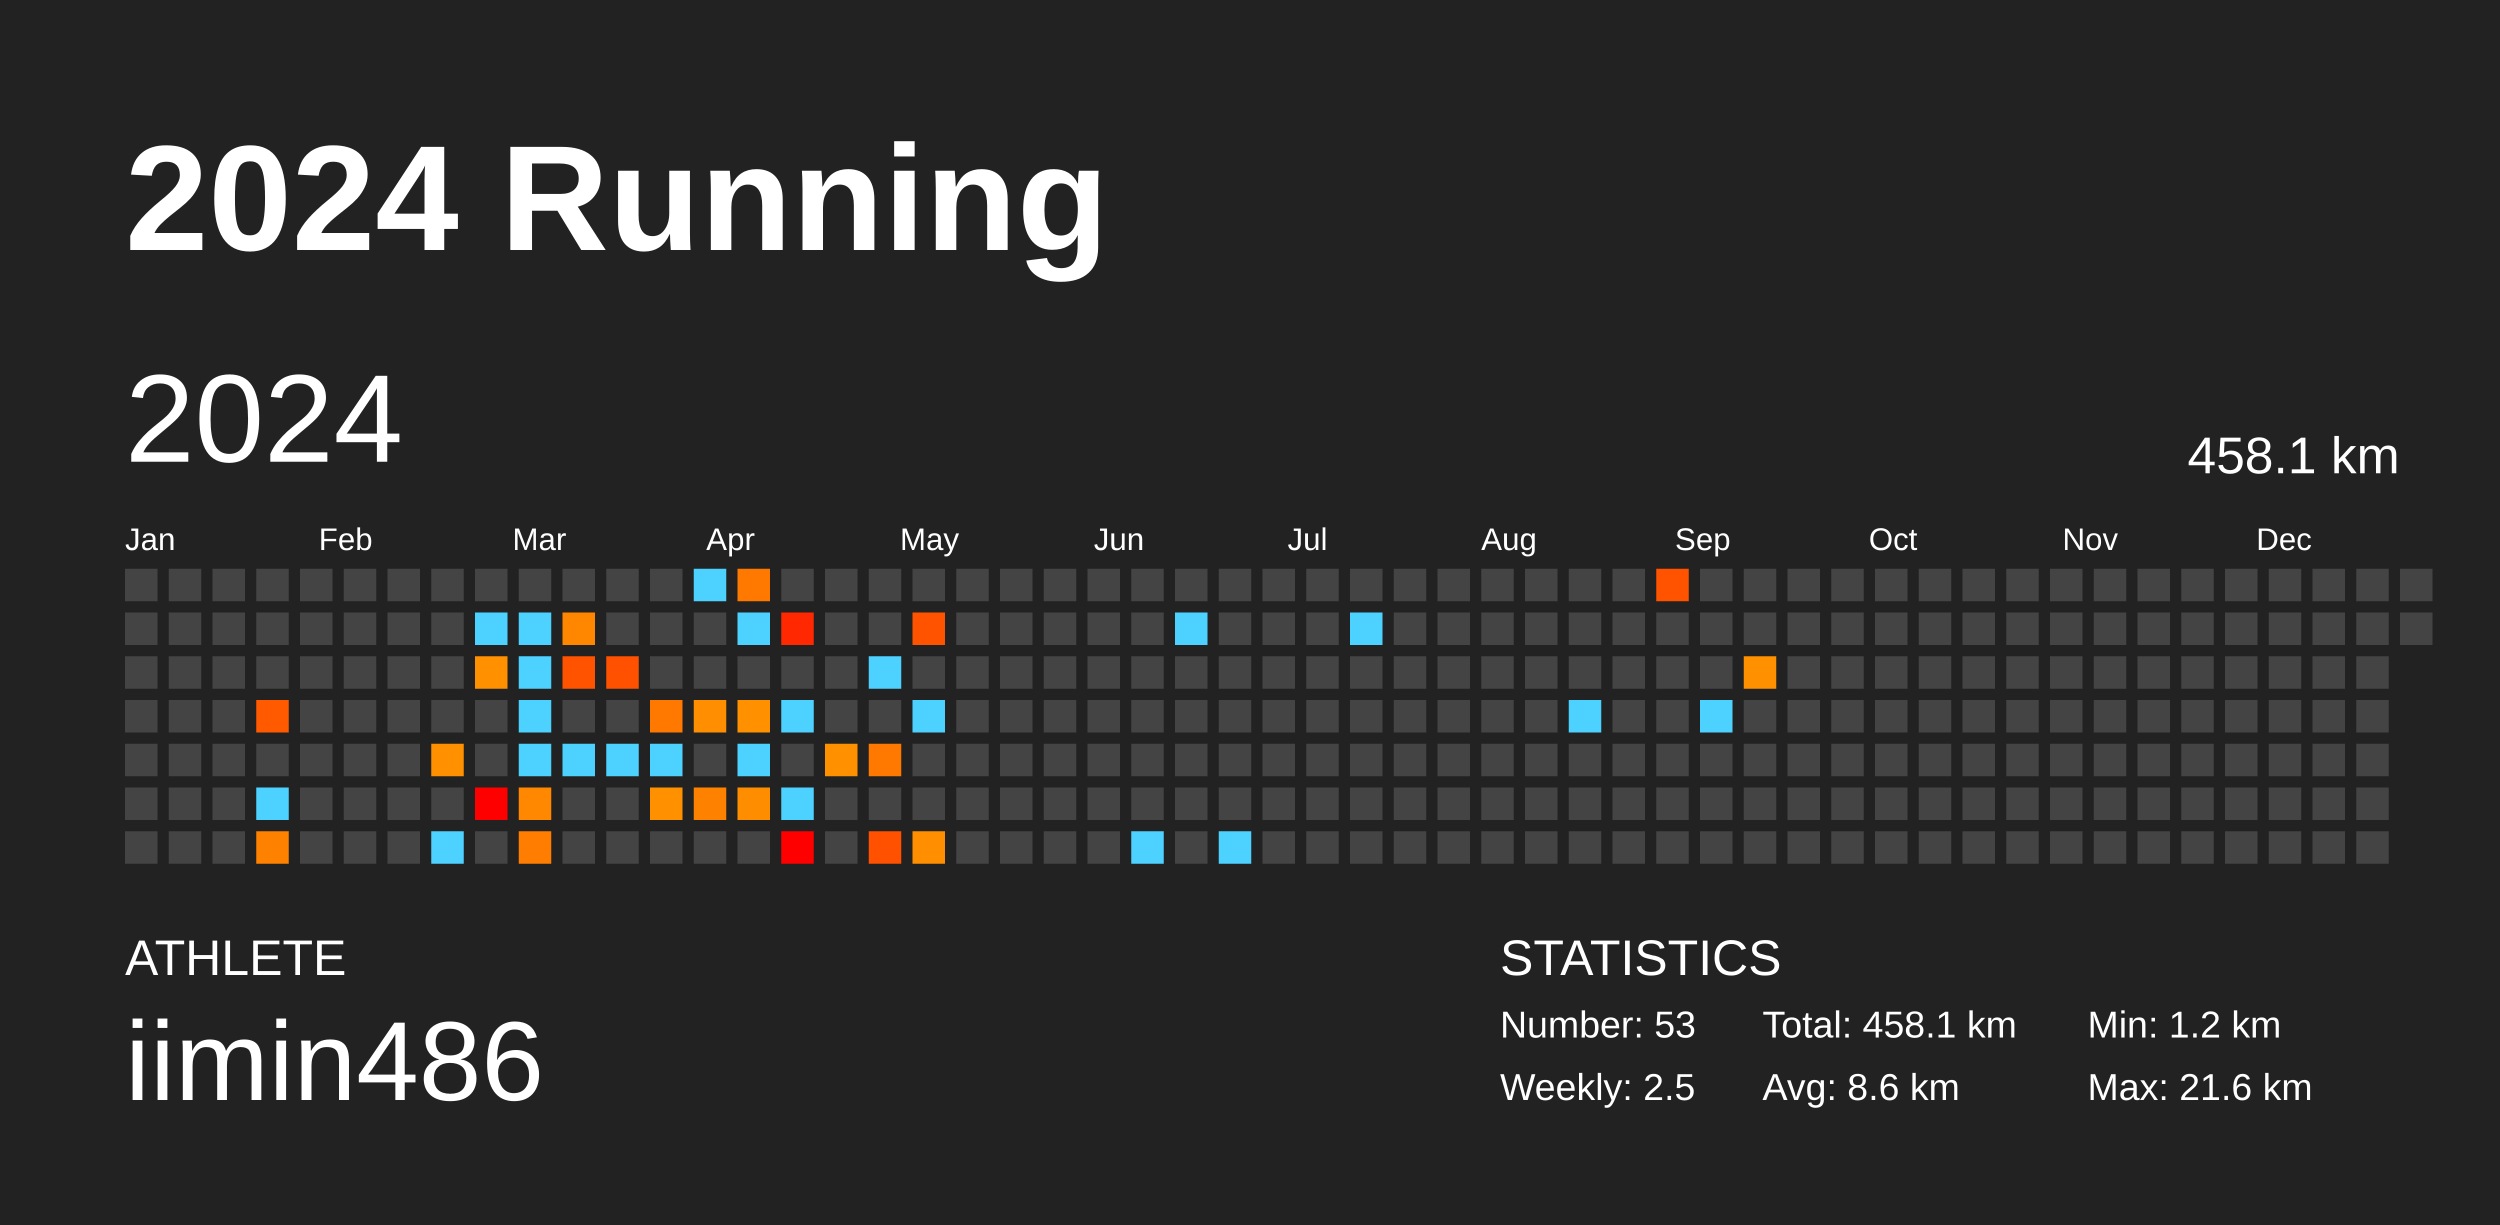
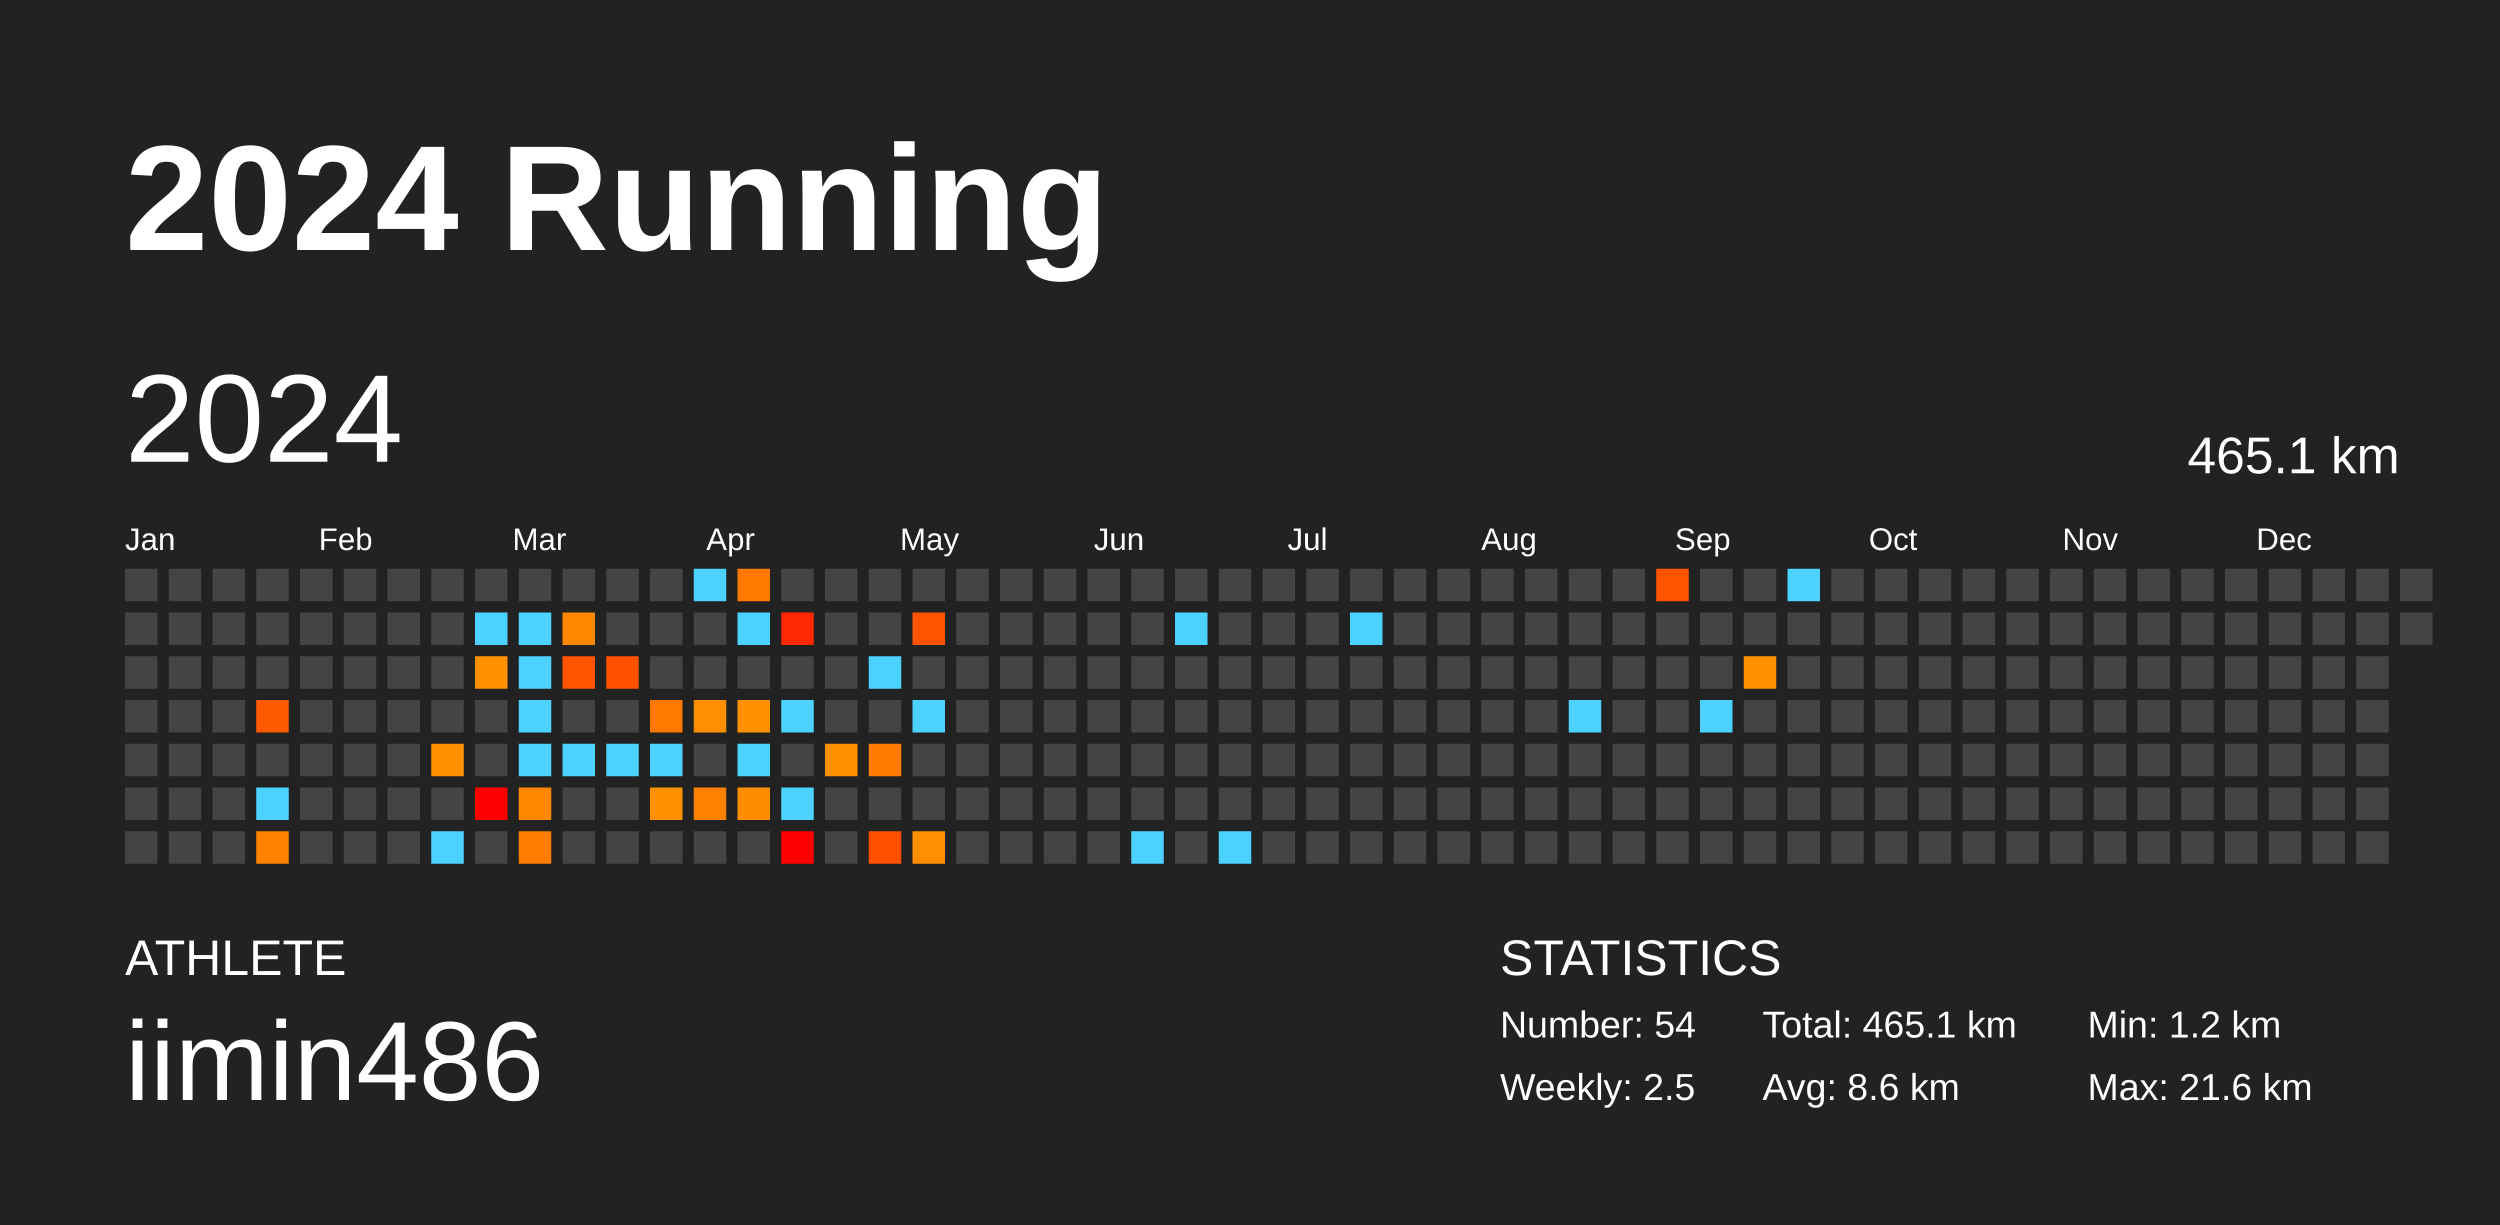
<svg xmlns="http://www.w3.org/2000/svg" baseProfile="full" height="98mm" version="1.1" viewBox="0,0,200,98" width="200mm">
  <defs />
  <rect fill="#222222" height="98" width="200" x="0" y="0" />
  <text fill="#FFFFFF" style="font-size:12px; font-family:Arial; font-weight:bold;" x="10" y="20">2024 Running</text>
  <text fill="#FFFFFF" style="font-size:4px; font-family:Arial" x="10" y="78">ATHLETE</text>
  <text fill="#FFFFFF" style="font-size:9px; font-family:Arial" x="10" y="88">iimin486</text>
  <text fill="#FFFFFF" style="font-size:4px; font-family:Arial" x="120" y="78">STATISTICS</text>
-   <text fill="#FFFFFF" style="font-size:3px; font-family:Arial" x="120" y="83">Number: 53</text>
+   <text fill="#FFFFFF" style="font-size:3px; font-family:Arial" x="120" y="83">Number: 54</text>
  <text fill="#FFFFFF" style="font-size:3px; font-family:Arial" x="120" y="88">Weekly: 2.5</text>
-   <text fill="#FFFFFF" style="font-size:3px; font-family:Arial" x="141" y="83">Total: 458.1 km</text>
+   <text fill="#FFFFFF" style="font-size:3px; font-family:Arial" x="141" y="83">Total: 465.1 km</text>
  <text fill="#FFFFFF" style="font-size:3px; font-family:Arial" x="141" y="88">Avg: 8.6 km</text>
  <text fill="#FFFFFF" style="font-size:3px; font-family:Arial" x="167" y="83">Min: 1.2 km</text>
  <text fill="#FFFFFF" style="font-size:3px; font-family:Arial" x="167" y="88">Max: 21.6 km</text>
  <text dominant-baseline="hanging" fill="#FFFFFF" style="font-size:10.0px; font-family:Arial;" x="10" y="30">2024</text>
-   <text dominant-baseline="hanging" fill="#FFFFFF" style="font-size:4.125px; font-family:Arial;" x="175" y="35">458.1 km</text>
+   <text dominant-baseline="hanging" fill="#FFFFFF" style="font-size:4.125px; font-family:Arial;" x="175" y="35">465.1 km</text>
  <text fill="#FFFFFF" style="font-size:2.5px; font-family:Arial" x="10.0" y="44">Jan</text>
  <text fill="#FFFFFF" style="font-size:2.5px; font-family:Arial" x="25.5" y="44">Feb</text>
  <text fill="#FFFFFF" style="font-size:2.5px; font-family:Arial" x="41.0" y="44">Mar</text>
  <text fill="#FFFFFF" style="font-size:2.5px; font-family:Arial" x="56.5" y="44">Apr</text>
  <text fill="#FFFFFF" style="font-size:2.5px; font-family:Arial" x="72.0" y="44">May</text>
  <text fill="#FFFFFF" style="font-size:2.5px; font-family:Arial" x="87.5" y="44">Jun</text>
  <text fill="#FFFFFF" style="font-size:2.5px; font-family:Arial" x="103.0" y="44">Jul</text>
  <text fill="#FFFFFF" style="font-size:2.5px; font-family:Arial" x="118.5" y="44">Aug</text>
  <text fill="#FFFFFF" style="font-size:2.5px; font-family:Arial" x="134.0" y="44">Sep</text>
  <text fill="#FFFFFF" style="font-size:2.5px; font-family:Arial" x="149.5" y="44">Oct</text>
  <text fill="#FFFFFF" style="font-size:2.5px; font-family:Arial" x="165.0" y="44">Nov</text>
  <text fill="#FFFFFF" style="font-size:2.5px; font-family:Arial" x="180.5" y="44">Dec</text>
  <rect fill="#444444" height="2.6" width="2.6" x="10.0" y="45.5" />
  <rect fill="#444444" height="2.6" width="2.6" x="10.0" y="49.0" />
  <rect fill="#444444" height="2.6" width="2.6" x="10.0" y="52.5" />
  <rect fill="#444444" height="2.6" width="2.6" x="10.0" y="56.0" />
  <rect fill="#444444" height="2.6" width="2.6" x="10.0" y="59.5" />
  <rect fill="#444444" height="2.6" width="2.6" x="10.0" y="63.0" />
  <rect fill="#444444" height="2.6" width="2.6" x="10.0" y="66.5" />
  <rect fill="#444444" height="2.6" width="2.6" x="13.5" y="45.5" />
  <rect fill="#444444" height="2.6" width="2.6" x="13.5" y="49.0" />
  <rect fill="#444444" height="2.6" width="2.6" x="13.5" y="52.5" />
  <rect fill="#444444" height="2.6" width="2.6" x="13.5" y="56.0" />
  <rect fill="#444444" height="2.6" width="2.6" x="13.5" y="59.5" />
  <rect fill="#444444" height="2.6" width="2.6" x="13.5" y="63.0" />
  <rect fill="#444444" height="2.6" width="2.6" x="13.5" y="66.5" />
  <rect fill="#444444" height="2.6" width="2.6" x="17.0" y="45.5" />
  <rect fill="#444444" height="2.6" width="2.6" x="17.0" y="49.0" />
  <rect fill="#444444" height="2.6" width="2.6" x="17.0" y="52.5" />
  <rect fill="#444444" height="2.6" width="2.6" x="17.0" y="56.0" />
  <rect fill="#444444" height="2.6" width="2.6" x="17.0" y="59.5" />
  <rect fill="#444444" height="2.6" width="2.6" x="17.0" y="63.0" />
  <rect fill="#444444" height="2.6" width="2.6" x="17.0" y="66.5" />
  <rect fill="#444444" height="2.6" width="2.6" x="20.5" y="45.5" />
  <rect fill="#444444" height="2.6" width="2.6" x="20.5" y="49.0" />
  <rect fill="#444444" height="2.6" width="2.6" x="20.5" y="52.5" />
  <rect fill="#ff5a00" height="2.6" width="2.6" x="20.5" y="56.0" />
  <rect fill="#444444" height="2.6" width="2.6" x="20.5" y="59.5" />
  <rect fill="#4dd2ff" height="2.6" width="2.6" x="20.5" y="63.0" />
  <rect fill="#ff8100" height="2.6" width="2.6" x="20.5" y="66.5" />
  <rect fill="#444444" height="2.6" width="2.6" x="24.0" y="45.5" />
  <rect fill="#444444" height="2.6" width="2.6" x="24.0" y="49.0" />
  <rect fill="#444444" height="2.6" width="2.6" x="24.0" y="52.5" />
  <rect fill="#444444" height="2.6" width="2.6" x="24.0" y="56.0" />
  <rect fill="#444444" height="2.6" width="2.6" x="24.0" y="59.5" />
  <rect fill="#444444" height="2.6" width="2.6" x="24.0" y="63.0" />
  <rect fill="#444444" height="2.6" width="2.6" x="24.0" y="66.5" />
  <rect fill="#444444" height="2.6" width="2.6" x="27.5" y="45.5" />
  <rect fill="#444444" height="2.6" width="2.6" x="27.5" y="49.0" />
  <rect fill="#444444" height="2.6" width="2.6" x="27.5" y="52.5" />
  <rect fill="#444444" height="2.6" width="2.6" x="27.5" y="56.0" />
  <rect fill="#444444" height="2.6" width="2.6" x="27.5" y="59.5" />
  <rect fill="#444444" height="2.6" width="2.6" x="27.5" y="63.0" />
  <rect fill="#444444" height="2.6" width="2.6" x="27.5" y="66.5" />
  <rect fill="#444444" height="2.6" width="2.6" x="31.0" y="45.5" />
  <rect fill="#444444" height="2.6" width="2.6" x="31.0" y="49.0" />
  <rect fill="#444444" height="2.6" width="2.6" x="31.0" y="52.5" />
  <rect fill="#444444" height="2.6" width="2.6" x="31.0" y="56.0" />
  <rect fill="#444444" height="2.6" width="2.6" x="31.0" y="59.5" />
  <rect fill="#444444" height="2.6" width="2.6" x="31.0" y="63.0" />
  <rect fill="#444444" height="2.6" width="2.6" x="31.0" y="66.5" />
  <rect fill="#444444" height="2.6" width="2.6" x="34.5" y="45.5" />
  <rect fill="#444444" height="2.6" width="2.6" x="34.5" y="49.0" />
  <rect fill="#444444" height="2.6" width="2.6" x="34.5" y="52.5" />
  <rect fill="#444444" height="2.6" width="2.6" x="34.5" y="56.0" />
  <rect fill="#ff9100" height="2.6" width="2.6" x="34.5" y="59.5" />
  <rect fill="#444444" height="2.6" width="2.6" x="34.5" y="63.0" />
  <rect fill="#4dd2ff" height="2.6" width="2.6" x="34.5" y="66.5" />
  <rect fill="#444444" height="2.6" width="2.6" x="38.0" y="45.5" />
  <rect fill="#4dd2ff" height="2.6" width="2.6" x="38.0" y="49.0" />
  <rect fill="#ff9000" height="2.6" width="2.6" x="38.0" y="52.5" />
  <rect fill="#444444" height="2.6" width="2.6" x="38.0" y="56.0" />
  <rect fill="#444444" height="2.6" width="2.6" x="38.0" y="59.5" />
  <rect fill="red" height="2.6" width="2.6" x="38.0" y="63.0" />
  <rect fill="#444444" height="2.6" width="2.6" x="38.0" y="66.5" />
  <rect fill="#444444" height="2.6" width="2.6" x="41.5" y="45.5" />
  <rect fill="#4dd2ff" height="2.6" width="2.6" x="41.5" y="49.0" />
  <rect fill="#4dd2ff" height="2.6" width="2.6" x="41.5" y="52.5" />
  <rect fill="#4dd2ff" height="2.6" width="2.6" x="41.5" y="56.0" />
  <rect fill="#4dd2ff" height="2.6" width="2.6" x="41.5" y="59.5" />
  <rect fill="#ff8800" height="2.6" width="2.6" x="41.5" y="63.0" />
  <rect fill="#ff7d00" height="2.6" width="2.6" x="41.5" y="66.5" />
  <rect fill="#444444" height="2.6" width="2.6" x="45.0" y="45.5" />
  <rect fill="#ff8700" height="2.6" width="2.6" x="45.0" y="49.0" />
  <rect fill="#ff5300" height="2.6" width="2.6" x="45.0" y="52.5" />
  <rect fill="#444444" height="2.6" width="2.6" x="45.0" y="56.0" />
  <rect fill="#4dd2ff" height="2.6" width="2.6" x="45.0" y="59.5" />
  <rect fill="#444444" height="2.6" width="2.6" x="45.0" y="63.0" />
  <rect fill="#444444" height="2.6" width="2.6" x="45.0" y="66.5" />
  <rect fill="#444444" height="2.6" width="2.6" x="48.5" y="45.5" />
  <rect fill="#444444" height="2.6" width="2.6" x="48.5" y="49.0" />
  <rect fill="#ff5100" height="2.6" width="2.6" x="48.5" y="52.5" />
  <rect fill="#444444" height="2.6" width="2.6" x="48.5" y="56.0" />
  <rect fill="#4dd2ff" height="2.6" width="2.6" x="48.5" y="59.5" />
  <rect fill="#444444" height="2.6" width="2.6" x="48.5" y="63.0" />
  <rect fill="#444444" height="2.6" width="2.6" x="48.5" y="66.5" />
  <rect fill="#444444" height="2.6" width="2.6" x="52.0" y="45.5" />
  <rect fill="#444444" height="2.6" width="2.6" x="52.0" y="49.0" />
  <rect fill="#444444" height="2.6" width="2.6" x="52.0" y="52.5" />
  <rect fill="#ff7800" height="2.6" width="2.6" x="52.0" y="56.0" />
  <rect fill="#4dd2ff" height="2.6" width="2.6" x="52.0" y="59.5" />
  <rect fill="#ff9100" height="2.6" width="2.6" x="52.0" y="63.0" />
  <rect fill="#444444" height="2.6" width="2.6" x="52.0" y="66.5" />
  <rect fill="#4dd2ff" height="2.6" width="2.6" x="55.5" y="45.5" />
  <rect fill="#444444" height="2.6" width="2.6" x="55.5" y="49.0" />
  <rect fill="#444444" height="2.6" width="2.6" x="55.5" y="52.5" />
  <rect fill="#ff8f00" height="2.6" width="2.6" x="55.5" y="56.0" />
  <rect fill="#444444" height="2.6" width="2.6" x="55.5" y="59.5" />
  <rect fill="#ff8100" height="2.6" width="2.6" x="55.5" y="63.0" />
  <rect fill="#444444" height="2.6" width="2.6" x="55.5" y="66.5" />
  <rect fill="#ff7800" height="2.6" width="2.6" x="59.0" y="45.5" />
  <rect fill="#4dd2ff" height="2.6" width="2.6" x="59.0" y="49.0" />
  <rect fill="#444444" height="2.6" width="2.6" x="59.0" y="52.5" />
  <rect fill="#ff9100" height="2.6" width="2.6" x="59.0" y="56.0" />
  <rect fill="#4dd2ff" height="2.6" width="2.6" x="59.0" y="59.5" />
  <rect fill="#ff8d00" height="2.6" width="2.6" x="59.0" y="63.0" />
  <rect fill="#444444" height="2.6" width="2.6" x="59.0" y="66.5" />
  <rect fill="#444444" height="2.6" width="2.6" x="62.5" y="45.5" />
  <rect fill="#ff2800" height="2.6" width="2.6" x="62.5" y="49.0" />
  <rect fill="#444444" height="2.6" width="2.6" x="62.5" y="52.5" />
  <rect fill="#4dd2ff" height="2.6" width="2.6" x="62.5" y="56.0" />
  <rect fill="#444444" height="2.6" width="2.6" x="62.5" y="59.5" />
  <rect fill="#4dd2ff" height="2.6" width="2.6" x="62.5" y="63.0" />
  <rect fill="red" height="2.6" width="2.6" x="62.5" y="66.5" />
  <rect fill="#444444" height="2.6" width="2.6" x="66.0" y="45.5" />
  <rect fill="#444444" height="2.6" width="2.6" x="66.0" y="49.0" />
  <rect fill="#444444" height="2.6" width="2.6" x="66.0" y="52.5" />
  <rect fill="#444444" height="2.6" width="2.6" x="66.0" y="56.0" />
  <rect fill="#ff9100" height="2.6" width="2.6" x="66.0" y="59.5" />
  <rect fill="#444444" height="2.6" width="2.6" x="66.0" y="63.0" />
  <rect fill="#444444" height="2.6" width="2.6" x="66.0" y="66.5" />
  <rect fill="#444444" height="2.6" width="2.6" x="69.5" y="45.5" />
  <rect fill="#444444" height="2.6" width="2.6" x="69.5" y="49.0" />
  <rect fill="#4dd2ff" height="2.6" width="2.6" x="69.5" y="52.5" />
  <rect fill="#444444" height="2.6" width="2.6" x="69.5" y="56.0" />
  <rect fill="#ff7800" height="2.6" width="2.6" x="69.5" y="59.5" />
  <rect fill="#444444" height="2.6" width="2.6" x="69.5" y="63.0" />
  <rect fill="#ff5100" height="2.6" width="2.6" x="69.5" y="66.5" />
  <rect fill="#444444" height="2.6" width="2.6" x="73.0" y="45.5" />
  <rect fill="#ff5300" height="2.6" width="2.6" x="73.0" y="49.0" />
  <rect fill="#444444" height="2.6" width="2.6" x="73.0" y="52.5" />
  <rect fill="#4dd2ff" height="2.6" width="2.6" x="73.0" y="56.0" />
  <rect fill="#444444" height="2.6" width="2.6" x="73.0" y="59.5" />
  <rect fill="#444444" height="2.6" width="2.6" x="73.0" y="63.0" />
  <rect fill="#ff8f00" height="2.6" width="2.6" x="73.0" y="66.5" />
  <rect fill="#444444" height="2.6" width="2.6" x="76.5" y="45.5" />
  <rect fill="#444444" height="2.6" width="2.6" x="76.5" y="49.0" />
  <rect fill="#444444" height="2.6" width="2.6" x="76.5" y="52.5" />
  <rect fill="#444444" height="2.6" width="2.6" x="76.5" y="56.0" />
  <rect fill="#444444" height="2.6" width="2.6" x="76.5" y="59.5" />
  <rect fill="#444444" height="2.6" width="2.6" x="76.5" y="63.0" />
  <rect fill="#444444" height="2.6" width="2.6" x="76.5" y="66.5" />
  <rect fill="#444444" height="2.6" width="2.6" x="80.0" y="45.5" />
  <rect fill="#444444" height="2.6" width="2.6" x="80.0" y="49.0" />
  <rect fill="#444444" height="2.6" width="2.6" x="80.0" y="52.5" />
  <rect fill="#444444" height="2.6" width="2.6" x="80.0" y="56.0" />
  <rect fill="#444444" height="2.6" width="2.6" x="80.0" y="59.5" />
  <rect fill="#444444" height="2.6" width="2.6" x="80.0" y="63.0" />
  <rect fill="#444444" height="2.6" width="2.6" x="80.0" y="66.5" />
  <rect fill="#444444" height="2.6" width="2.6" x="83.5" y="45.5" />
  <rect fill="#444444" height="2.6" width="2.6" x="83.5" y="49.0" />
  <rect fill="#444444" height="2.6" width="2.6" x="83.5" y="52.5" />
  <rect fill="#444444" height="2.6" width="2.6" x="83.5" y="56.0" />
  <rect fill="#444444" height="2.6" width="2.6" x="83.5" y="59.5" />
  <rect fill="#444444" height="2.6" width="2.6" x="83.5" y="63.0" />
  <rect fill="#444444" height="2.6" width="2.6" x="83.5" y="66.5" />
  <rect fill="#444444" height="2.6" width="2.6" x="87.0" y="45.5" />
  <rect fill="#444444" height="2.6" width="2.6" x="87.0" y="49.0" />
  <rect fill="#444444" height="2.6" width="2.6" x="87.0" y="52.5" />
  <rect fill="#444444" height="2.6" width="2.6" x="87.0" y="56.0" />
  <rect fill="#444444" height="2.6" width="2.6" x="87.0" y="59.5" />
  <rect fill="#444444" height="2.6" width="2.6" x="87.0" y="63.0" />
  <rect fill="#444444" height="2.6" width="2.6" x="87.0" y="66.5" />
  <rect fill="#444444" height="2.6" width="2.6" x="90.5" y="45.5" />
  <rect fill="#444444" height="2.6" width="2.6" x="90.5" y="49.0" />
  <rect fill="#444444" height="2.6" width="2.6" x="90.5" y="52.5" />
  <rect fill="#444444" height="2.6" width="2.6" x="90.5" y="56.0" />
  <rect fill="#444444" height="2.6" width="2.6" x="90.5" y="59.5" />
  <rect fill="#444444" height="2.6" width="2.6" x="90.5" y="63.0" />
  <rect fill="#4dd2ff" height="2.6" width="2.6" x="90.5" y="66.5" />
  <rect fill="#444444" height="2.6" width="2.6" x="94.0" y="45.5" />
  <rect fill="#4dd2ff" height="2.6" width="2.6" x="94.0" y="49.0" />
  <rect fill="#444444" height="2.6" width="2.6" x="94.0" y="52.5" />
  <rect fill="#444444" height="2.6" width="2.6" x="94.0" y="56.0" />
  <rect fill="#444444" height="2.6" width="2.6" x="94.0" y="59.5" />
  <rect fill="#444444" height="2.6" width="2.6" x="94.0" y="63.0" />
  <rect fill="#444444" height="2.6" width="2.6" x="94.0" y="66.5" />
  <rect fill="#444444" height="2.6" width="2.6" x="97.5" y="45.5" />
  <rect fill="#444444" height="2.6" width="2.6" x="97.5" y="49.0" />
  <rect fill="#444444" height="2.6" width="2.6" x="97.5" y="52.5" />
  <rect fill="#444444" height="2.6" width="2.6" x="97.5" y="56.0" />
  <rect fill="#444444" height="2.6" width="2.6" x="97.5" y="59.5" />
  <rect fill="#444444" height="2.6" width="2.6" x="97.5" y="63.0" />
  <rect fill="#4dd2ff" height="2.6" width="2.6" x="97.5" y="66.5" />
  <rect fill="#444444" height="2.6" width="2.6" x="101.0" y="45.5" />
  <rect fill="#444444" height="2.6" width="2.6" x="101.0" y="49.0" />
  <rect fill="#444444" height="2.6" width="2.6" x="101.0" y="52.5" />
  <rect fill="#444444" height="2.6" width="2.6" x="101.0" y="56.0" />
  <rect fill="#444444" height="2.6" width="2.6" x="101.0" y="59.5" />
  <rect fill="#444444" height="2.6" width="2.6" x="101.0" y="63.0" />
  <rect fill="#444444" height="2.6" width="2.6" x="101.0" y="66.5" />
  <rect fill="#444444" height="2.6" width="2.6" x="104.5" y="45.5" />
  <rect fill="#444444" height="2.6" width="2.6" x="104.5" y="49.0" />
  <rect fill="#444444" height="2.6" width="2.6" x="104.5" y="52.5" />
  <rect fill="#444444" height="2.6" width="2.6" x="104.5" y="56.0" />
  <rect fill="#444444" height="2.6" width="2.6" x="104.5" y="59.5" />
  <rect fill="#444444" height="2.6" width="2.6" x="104.5" y="63.0" />
  <rect fill="#444444" height="2.6" width="2.6" x="104.5" y="66.5" />
  <rect fill="#444444" height="2.6" width="2.6" x="108.0" y="45.5" />
  <rect fill="#4dd2ff" height="2.6" width="2.6" x="108.0" y="49.0" />
  <rect fill="#444444" height="2.6" width="2.6" x="108.0" y="52.5" />
  <rect fill="#444444" height="2.6" width="2.6" x="108.0" y="56.0" />
  <rect fill="#444444" height="2.6" width="2.6" x="108.0" y="59.5" />
  <rect fill="#444444" height="2.6" width="2.6" x="108.0" y="63.0" />
  <rect fill="#444444" height="2.6" width="2.6" x="108.0" y="66.5" />
  <rect fill="#444444" height="2.6" width="2.6" x="111.5" y="45.5" />
  <rect fill="#444444" height="2.6" width="2.6" x="111.5" y="49.0" />
  <rect fill="#444444" height="2.6" width="2.6" x="111.5" y="52.5" />
  <rect fill="#444444" height="2.6" width="2.6" x="111.5" y="56.0" />
  <rect fill="#444444" height="2.6" width="2.6" x="111.5" y="59.5" />
  <rect fill="#444444" height="2.6" width="2.6" x="111.5" y="63.0" />
  <rect fill="#444444" height="2.6" width="2.6" x="111.5" y="66.5" />
  <rect fill="#444444" height="2.6" width="2.6" x="115.0" y="45.5" />
  <rect fill="#444444" height="2.6" width="2.6" x="115.0" y="49.0" />
  <rect fill="#444444" height="2.6" width="2.6" x="115.0" y="52.5" />
  <rect fill="#444444" height="2.6" width="2.6" x="115.0" y="56.0" />
  <rect fill="#444444" height="2.6" width="2.6" x="115.0" y="59.5" />
  <rect fill="#444444" height="2.6" width="2.6" x="115.0" y="63.0" />
  <rect fill="#444444" height="2.6" width="2.6" x="115.0" y="66.5" />
  <rect fill="#444444" height="2.6" width="2.6" x="118.5" y="45.5" />
  <rect fill="#444444" height="2.6" width="2.6" x="118.5" y="49.0" />
  <rect fill="#444444" height="2.6" width="2.6" x="118.5" y="52.5" />
  <rect fill="#444444" height="2.6" width="2.6" x="118.5" y="56.0" />
  <rect fill="#444444" height="2.6" width="2.6" x="118.5" y="59.5" />
  <rect fill="#444444" height="2.6" width="2.6" x="118.5" y="63.0" />
  <rect fill="#444444" height="2.6" width="2.6" x="118.5" y="66.5" />
  <rect fill="#444444" height="2.6" width="2.6" x="122.0" y="45.5" />
  <rect fill="#444444" height="2.6" width="2.6" x="122.0" y="49.0" />
  <rect fill="#444444" height="2.6" width="2.6" x="122.0" y="52.5" />
  <rect fill="#444444" height="2.6" width="2.6" x="122.0" y="56.0" />
  <rect fill="#444444" height="2.6" width="2.6" x="122.0" y="59.5" />
  <rect fill="#444444" height="2.6" width="2.6" x="122.0" y="63.0" />
  <rect fill="#444444" height="2.6" width="2.6" x="122.0" y="66.5" />
  <rect fill="#444444" height="2.6" width="2.6" x="125.5" y="45.5" />
  <rect fill="#444444" height="2.6" width="2.6" x="125.5" y="49.0" />
  <rect fill="#444444" height="2.6" width="2.6" x="125.5" y="52.5" />
  <rect fill="#4dd2ff" height="2.6" width="2.6" x="125.5" y="56.0" />
  <rect fill="#444444" height="2.6" width="2.6" x="125.5" y="59.5" />
  <rect fill="#444444" height="2.6" width="2.6" x="125.5" y="63.0" />
  <rect fill="#444444" height="2.6" width="2.6" x="125.5" y="66.5" />
  <rect fill="#444444" height="2.6" width="2.6" x="129.0" y="45.5" />
  <rect fill="#444444" height="2.6" width="2.6" x="129.0" y="49.0" />
  <rect fill="#444444" height="2.6" width="2.6" x="129.0" y="52.5" />
  <rect fill="#444444" height="2.6" width="2.6" x="129.0" y="56.0" />
  <rect fill="#444444" height="2.6" width="2.6" x="129.0" y="59.5" />
  <rect fill="#444444" height="2.6" width="2.6" x="129.0" y="63.0" />
  <rect fill="#444444" height="2.6" width="2.6" x="129.0" y="66.5" />
  <rect fill="#ff5300" height="2.6" width="2.6" x="132.5" y="45.5" />
  <rect fill="#444444" height="2.6" width="2.6" x="132.5" y="49.0" />
  <rect fill="#444444" height="2.6" width="2.6" x="132.5" y="52.5" />
  <rect fill="#444444" height="2.6" width="2.6" x="132.5" y="56.0" />
  <rect fill="#444444" height="2.6" width="2.6" x="132.5" y="59.5" />
  <rect fill="#444444" height="2.6" width="2.6" x="132.5" y="63.0" />
  <rect fill="#444444" height="2.6" width="2.6" x="132.5" y="66.5" />
  <rect fill="#444444" height="2.6" width="2.6" x="136.0" y="45.5" />
  <rect fill="#444444" height="2.6" width="2.6" x="136.0" y="49.0" />
  <rect fill="#444444" height="2.6" width="2.6" x="136.0" y="52.5" />
  <rect fill="#4dd2ff" height="2.6" width="2.6" x="136.0" y="56.0" />
  <rect fill="#444444" height="2.6" width="2.6" x="136.0" y="59.5" />
  <rect fill="#444444" height="2.6" width="2.6" x="136.0" y="63.0" />
  <rect fill="#444444" height="2.6" width="2.6" x="136.0" y="66.5" />
  <rect fill="#444444" height="2.6" width="2.6" x="139.5" y="45.5" />
  <rect fill="#444444" height="2.6" width="2.6" x="139.5" y="49.0" />
  <rect fill="#ff9100" height="2.6" width="2.6" x="139.5" y="52.5" />
  <rect fill="#444444" height="2.6" width="2.6" x="139.5" y="56.0" />
  <rect fill="#444444" height="2.6" width="2.6" x="139.5" y="59.5" />
  <rect fill="#444444" height="2.6" width="2.6" x="139.5" y="63.0" />
  <rect fill="#444444" height="2.6" width="2.6" x="139.5" y="66.5" />
-   <rect fill="#444444" height="2.6" width="2.6" x="143.0" y="45.5" />
+   <rect fill="#4dd2ff" height="2.6" width="2.6" x="143.0" y="45.5" />
  <rect fill="#444444" height="2.6" width="2.6" x="143.0" y="49.0" />
  <rect fill="#444444" height="2.6" width="2.6" x="143.0" y="52.5" />
  <rect fill="#444444" height="2.6" width="2.6" x="143.0" y="56.0" />
  <rect fill="#444444" height="2.6" width="2.6" x="143.0" y="59.5" />
  <rect fill="#444444" height="2.6" width="2.6" x="143.0" y="63.0" />
  <rect fill="#444444" height="2.6" width="2.6" x="143.0" y="66.5" />
  <rect fill="#444444" height="2.6" width="2.6" x="146.5" y="45.5" />
  <rect fill="#444444" height="2.6" width="2.6" x="146.5" y="49.0" />
  <rect fill="#444444" height="2.6" width="2.6" x="146.5" y="52.5" />
  <rect fill="#444444" height="2.6" width="2.6" x="146.5" y="56.0" />
  <rect fill="#444444" height="2.6" width="2.6" x="146.5" y="59.5" />
  <rect fill="#444444" height="2.6" width="2.6" x="146.5" y="63.0" />
  <rect fill="#444444" height="2.6" width="2.6" x="146.5" y="66.5" />
  <rect fill="#444444" height="2.6" width="2.6" x="150.0" y="45.5" />
  <rect fill="#444444" height="2.6" width="2.6" x="150.0" y="49.0" />
  <rect fill="#444444" height="2.6" width="2.6" x="150.0" y="52.5" />
  <rect fill="#444444" height="2.6" width="2.6" x="150.0" y="56.0" />
  <rect fill="#444444" height="2.6" width="2.6" x="150.0" y="59.5" />
  <rect fill="#444444" height="2.6" width="2.6" x="150.0" y="63.0" />
  <rect fill="#444444" height="2.6" width="2.6" x="150.0" y="66.5" />
  <rect fill="#444444" height="2.6" width="2.6" x="153.5" y="45.5" />
  <rect fill="#444444" height="2.6" width="2.6" x="153.5" y="49.0" />
  <rect fill="#444444" height="2.6" width="2.6" x="153.5" y="52.5" />
  <rect fill="#444444" height="2.6" width="2.6" x="153.5" y="56.0" />
  <rect fill="#444444" height="2.6" width="2.6" x="153.5" y="59.5" />
  <rect fill="#444444" height="2.6" width="2.6" x="153.5" y="63.0" />
  <rect fill="#444444" height="2.6" width="2.6" x="153.5" y="66.5" />
  <rect fill="#444444" height="2.6" width="2.6" x="157.0" y="45.5" />
  <rect fill="#444444" height="2.6" width="2.6" x="157.0" y="49.0" />
  <rect fill="#444444" height="2.6" width="2.6" x="157.0" y="52.5" />
  <rect fill="#444444" height="2.6" width="2.6" x="157.0" y="56.0" />
  <rect fill="#444444" height="2.6" width="2.6" x="157.0" y="59.5" />
  <rect fill="#444444" height="2.6" width="2.6" x="157.0" y="63.0" />
  <rect fill="#444444" height="2.6" width="2.6" x="157.0" y="66.5" />
  <rect fill="#444444" height="2.6" width="2.6" x="160.5" y="45.5" />
  <rect fill="#444444" height="2.6" width="2.6" x="160.5" y="49.0" />
  <rect fill="#444444" height="2.6" width="2.6" x="160.5" y="52.5" />
  <rect fill="#444444" height="2.6" width="2.6" x="160.5" y="56.0" />
  <rect fill="#444444" height="2.6" width="2.6" x="160.5" y="59.5" />
  <rect fill="#444444" height="2.6" width="2.6" x="160.5" y="63.0" />
  <rect fill="#444444" height="2.6" width="2.6" x="160.5" y="66.5" />
  <rect fill="#444444" height="2.6" width="2.6" x="164.0" y="45.5" />
  <rect fill="#444444" height="2.6" width="2.6" x="164.0" y="49.0" />
  <rect fill="#444444" height="2.6" width="2.6" x="164.0" y="52.5" />
  <rect fill="#444444" height="2.6" width="2.6" x="164.0" y="56.0" />
  <rect fill="#444444" height="2.6" width="2.6" x="164.0" y="59.5" />
  <rect fill="#444444" height="2.6" width="2.6" x="164.0" y="63.0" />
  <rect fill="#444444" height="2.6" width="2.6" x="164.0" y="66.5" />
  <rect fill="#444444" height="2.6" width="2.6" x="167.5" y="45.5" />
  <rect fill="#444444" height="2.6" width="2.6" x="167.5" y="49.0" />
  <rect fill="#444444" height="2.6" width="2.6" x="167.5" y="52.5" />
  <rect fill="#444444" height="2.6" width="2.6" x="167.5" y="56.0" />
  <rect fill="#444444" height="2.6" width="2.6" x="167.5" y="59.5" />
  <rect fill="#444444" height="2.6" width="2.6" x="167.5" y="63.0" />
  <rect fill="#444444" height="2.6" width="2.6" x="167.5" y="66.5" />
  <rect fill="#444444" height="2.6" width="2.6" x="171.0" y="45.5" />
  <rect fill="#444444" height="2.6" width="2.6" x="171.0" y="49.0" />
  <rect fill="#444444" height="2.6" width="2.6" x="171.0" y="52.5" />
  <rect fill="#444444" height="2.6" width="2.6" x="171.0" y="56.0" />
  <rect fill="#444444" height="2.6" width="2.6" x="171.0" y="59.5" />
  <rect fill="#444444" height="2.6" width="2.6" x="171.0" y="63.0" />
  <rect fill="#444444" height="2.6" width="2.6" x="171.0" y="66.5" />
  <rect fill="#444444" height="2.6" width="2.6" x="174.5" y="45.5" />
  <rect fill="#444444" height="2.6" width="2.6" x="174.5" y="49.0" />
  <rect fill="#444444" height="2.6" width="2.6" x="174.5" y="52.5" />
  <rect fill="#444444" height="2.6" width="2.6" x="174.5" y="56.0" />
  <rect fill="#444444" height="2.6" width="2.6" x="174.5" y="59.5" />
  <rect fill="#444444" height="2.6" width="2.6" x="174.5" y="63.0" />
  <rect fill="#444444" height="2.6" width="2.6" x="174.5" y="66.5" />
  <rect fill="#444444" height="2.6" width="2.6" x="178.0" y="45.5" />
  <rect fill="#444444" height="2.6" width="2.6" x="178.0" y="49.0" />
  <rect fill="#444444" height="2.6" width="2.6" x="178.0" y="52.5" />
  <rect fill="#444444" height="2.6" width="2.6" x="178.0" y="56.0" />
  <rect fill="#444444" height="2.6" width="2.6" x="178.0" y="59.5" />
  <rect fill="#444444" height="2.6" width="2.6" x="178.0" y="63.0" />
  <rect fill="#444444" height="2.6" width="2.6" x="178.0" y="66.5" />
  <rect fill="#444444" height="2.6" width="2.6" x="181.5" y="45.5" />
  <rect fill="#444444" height="2.6" width="2.6" x="181.5" y="49.0" />
  <rect fill="#444444" height="2.6" width="2.6" x="181.5" y="52.5" />
  <rect fill="#444444" height="2.6" width="2.6" x="181.5" y="56.0" />
  <rect fill="#444444" height="2.6" width="2.6" x="181.5" y="59.5" />
  <rect fill="#444444" height="2.6" width="2.6" x="181.5" y="63.0" />
  <rect fill="#444444" height="2.6" width="2.6" x="181.5" y="66.5" />
  <rect fill="#444444" height="2.6" width="2.6" x="185.0" y="45.5" />
  <rect fill="#444444" height="2.6" width="2.6" x="185.0" y="49.0" />
  <rect fill="#444444" height="2.6" width="2.6" x="185.0" y="52.5" />
  <rect fill="#444444" height="2.6" width="2.6" x="185.0" y="56.0" />
  <rect fill="#444444" height="2.6" width="2.6" x="185.0" y="59.5" />
  <rect fill="#444444" height="2.6" width="2.6" x="185.0" y="63.0" />
  <rect fill="#444444" height="2.6" width="2.6" x="185.0" y="66.5" />
  <rect fill="#444444" height="2.6" width="2.6" x="188.5" y="45.5" />
  <rect fill="#444444" height="2.6" width="2.6" x="188.5" y="49.0" />
  <rect fill="#444444" height="2.6" width="2.6" x="188.5" y="52.5" />
  <rect fill="#444444" height="2.6" width="2.6" x="188.5" y="56.0" />
  <rect fill="#444444" height="2.6" width="2.6" x="188.5" y="59.5" />
  <rect fill="#444444" height="2.6" width="2.6" x="188.5" y="63.0" />
  <rect fill="#444444" height="2.6" width="2.6" x="188.5" y="66.5" />
  <rect fill="#444444" height="2.6" width="2.6" x="192.0" y="45.5" />
  <rect fill="#444444" height="2.6" width="2.6" x="192.0" y="49.0" />
</svg>
